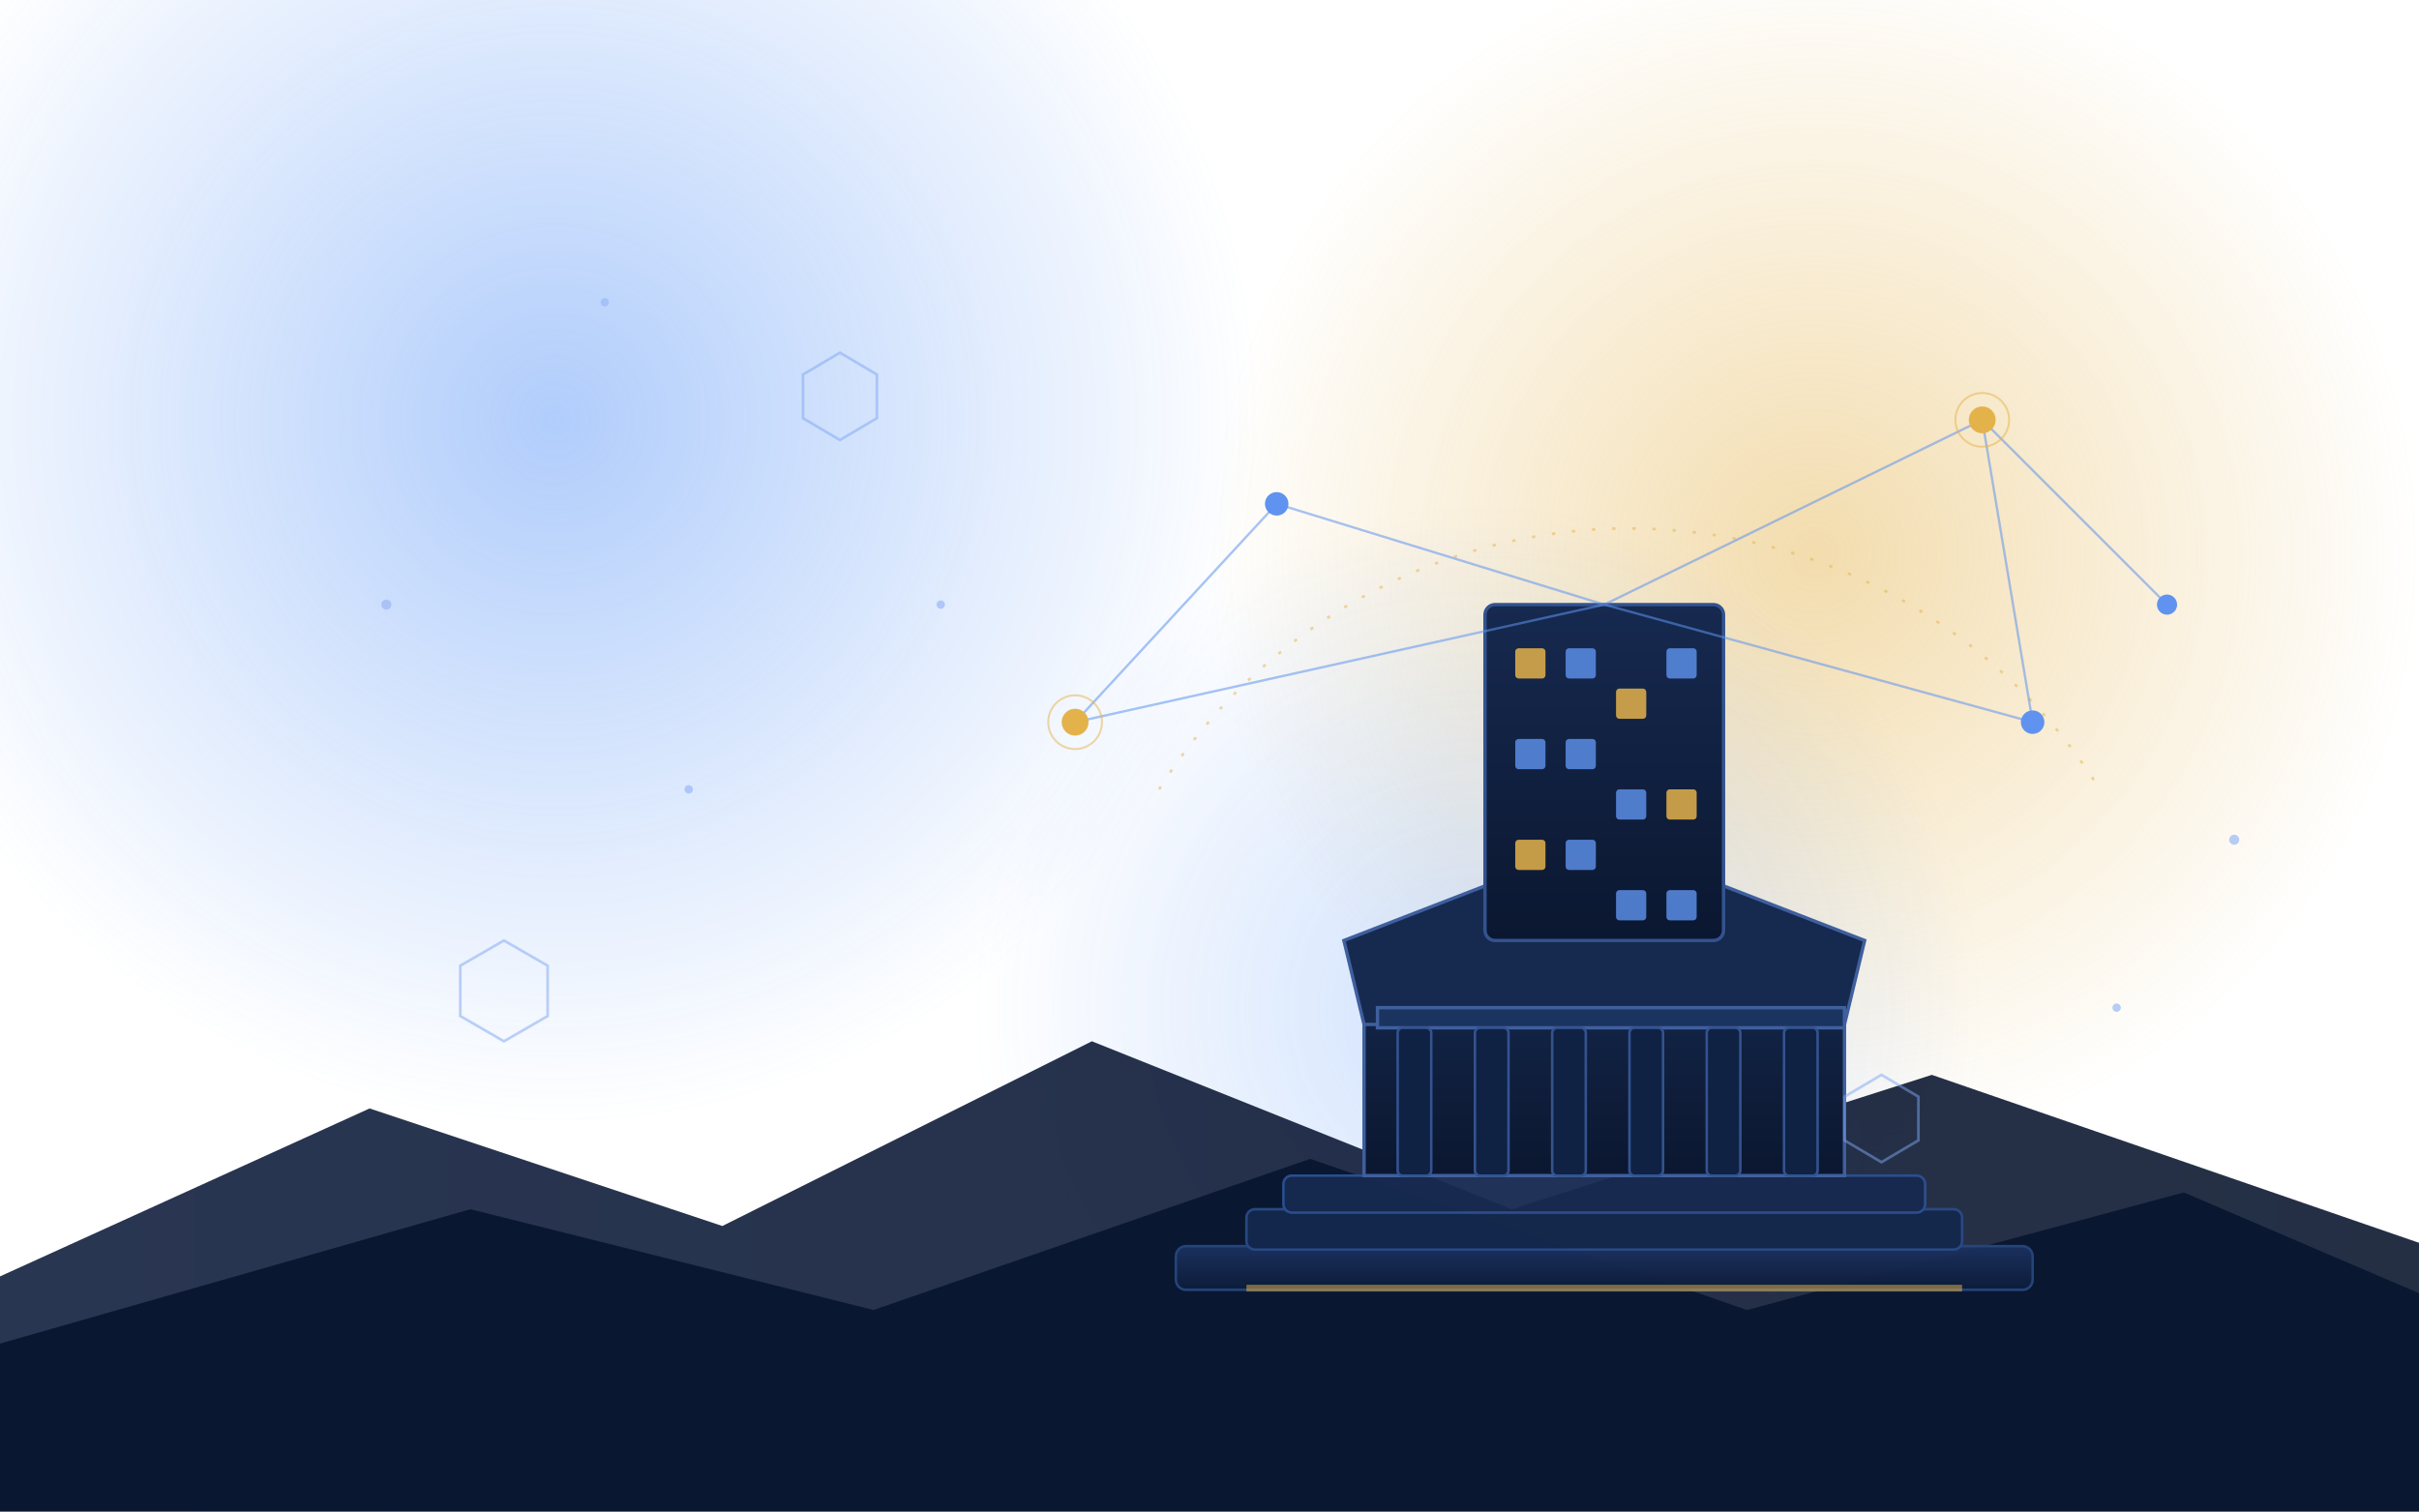
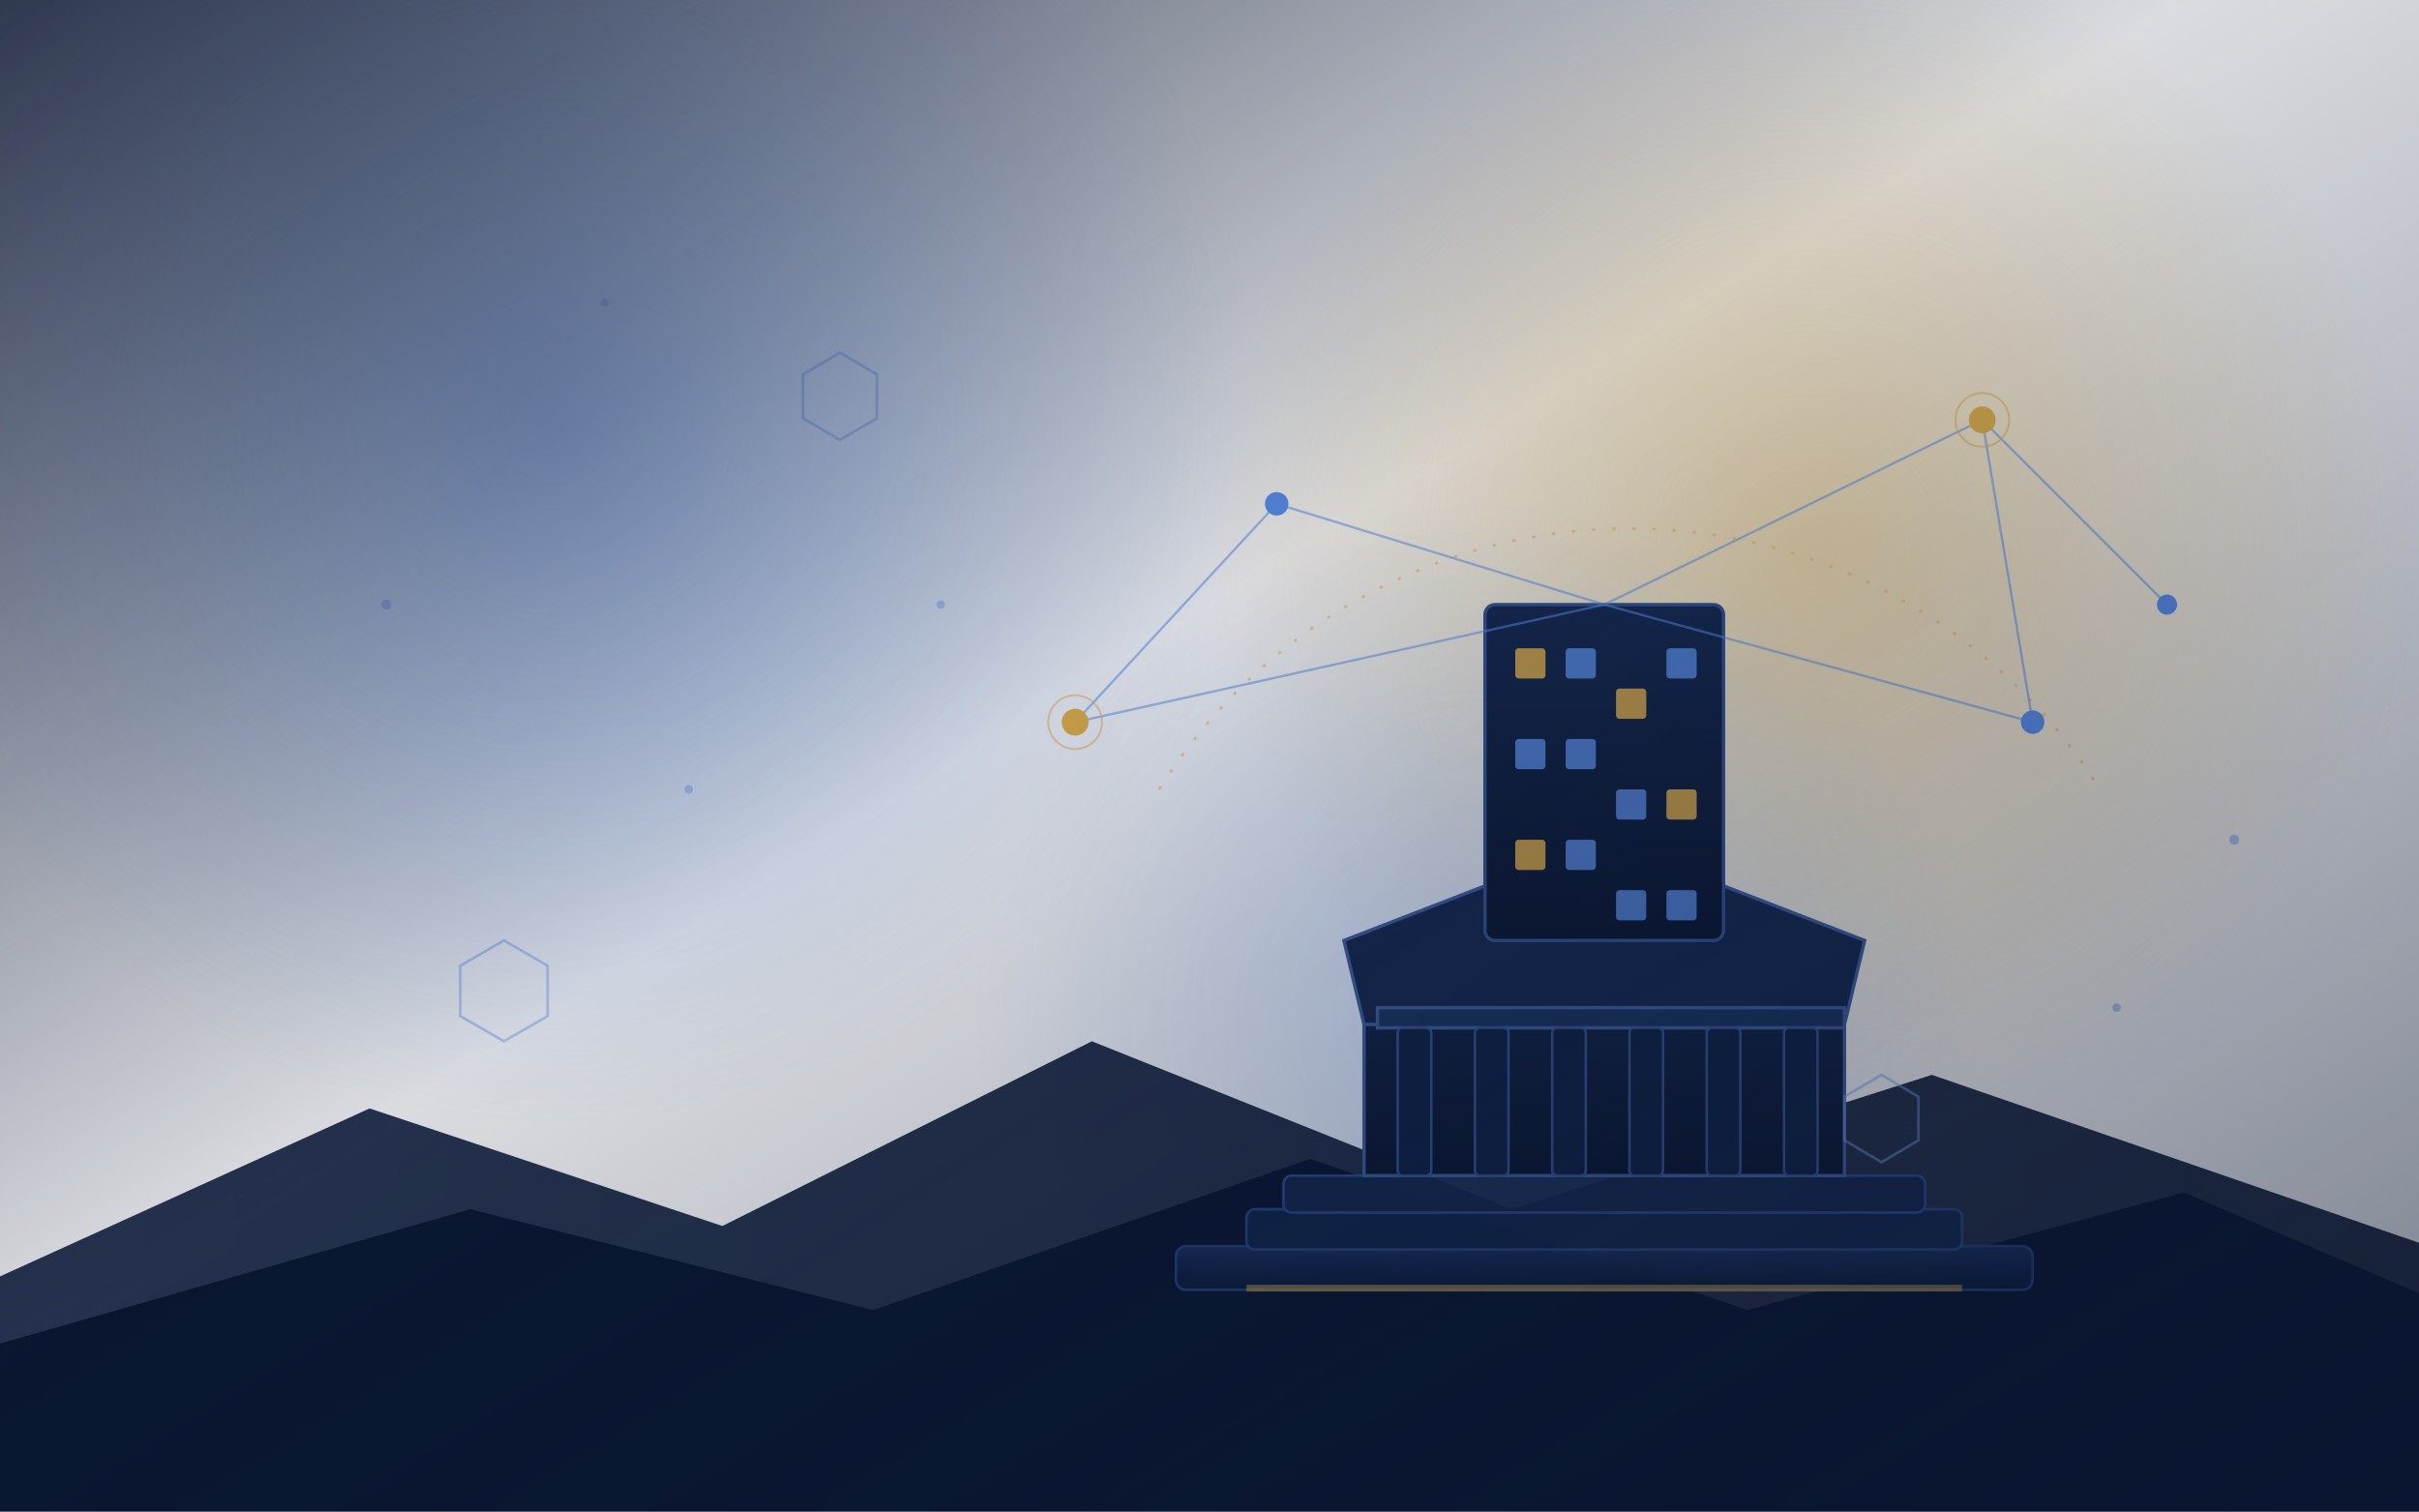
<svg xmlns="http://www.w3.org/2000/svg" viewBox="0 0 1440 900" preserveAspectRatio="xMidYMid slice" role="img" aria-label="Цахим засаглалыг бүтээх суурь — иргэн төвтэй холбогдсон төрийн үйлчилгээ">
  <defs>
    <radialGradient id="glowGold" cx="50%" cy="50%" r="50%">
      <stop offset="0%" stop-color="#E4B24A" stop-opacity="0.45" />
      <stop offset="100%" stop-color="#E4B24A" stop-opacity="0" />
    </radialGradient>
    <radialGradient id="glowBlue" cx="50%" cy="50%" r="50%">
      <stop offset="0%" stop-color="#3B82F6" stop-opacity="0.40" />
      <stop offset="100%" stop-color="#3B82F6" stop-opacity="0" />
    </radialGradient>
    <linearGradient id="towerFill" x1="0" y1="0" x2="0" y2="1">
      <stop offset="0%" stop-color="#16294f" />
      <stop offset="100%" stop-color="#0b1730" />
    </linearGradient>
    <linearGradient id="baseFill" x1="0" y1="0" x2="0" y2="1">
      <stop offset="0%" stop-color="#1b3160" />
      <stop offset="100%" stop-color="#0d1c3a" />
    </linearGradient>
    <linearGradient id="ridge" x1="0" y1="0" x2="1" y2="0">
      <stop offset="0%" stop-color="#12203f" />
      <stop offset="100%" stop-color="#0c1830" />
    </linearGradient>
    <linearGradient id="vignette" x1="0" y1="0" x2="1" y2="1">
      <stop offset="0%" stop-color="#0a1531" stop-opacity="0.85" />
      <stop offset="45%" stop-color="#0a1531" stop-opacity="0.15" />
      <stop offset="100%" stop-color="#0a1531" stop-opacity="0.55" />
    </linearGradient>
    <filter id="soft" x="-40%" y="-40%" width="180%" height="180%">
      <feGaussianBlur stdDeviation="10" />
    </filter>
  </defs>
  <circle cx="1080" cy="330" r="360" fill="url(#glowGold)" />
  <circle cx="330" cy="250" r="420" fill="url(#glowBlue)" />
  <circle cx="880" cy="600" r="300" fill="url(#glowBlue)" opacity="0.6" />
  <path d="M0 760 L220 660 L430 730 L650 620 L900 720 L1150 640 L1440 740 L1440 900 L0 900 Z" fill="url(#ridge)" opacity="0.9" />
  <path d="M0 800 L280 720 L520 780 L780 690 L1040 780 L1300 710 L1440 770 L1440 900 L0 900 Z" fill="#0a1730" />
  <g opacity="0.95">
    <rect x="700" y="742" width="510" height="26" rx="6" fill="url(#baseFill)" stroke="#26467f" stroke-width="1.5" />
    <rect x="742" y="720" width="426" height="24" rx="5" fill="#13284d" stroke="#294a86" stroke-width="1.5" />
    <rect x="764" y="700" width="382" height="22" rx="5" fill="#16294f" stroke="#2c5093" stroke-width="1.5" />
    <rect x="742" y="765" width="426" height="4" fill="#E4B24A" opacity="0.55" />
  </g>
  <g stroke="#3f5f9e" stroke-width="2" fill="url(#towerFill)">
    <path d="M812 700 L812 610 L955 556 L1098 610 L1098 700 Z" />
    <path d="M800 560 L955 500 L1110 560 L1098 610 L812 610 Z" fill="#16294f" />
    <rect x="820" y="600" width="278" height="12" fill="#1b345f" />
  </g>
  <g fill="#0f2244" stroke="#33538f" stroke-width="1.5">
    <rect x="832" y="612" width="20" height="88" rx="3" />
    <rect x="878" y="612" width="20" height="88" rx="3" />
    <rect x="924" y="612" width="20" height="88" rx="3" />
    <rect x="970" y="612" width="20" height="88" rx="3" />
    <rect x="1016" y="612" width="20" height="88" rx="3" />
    <rect x="1062" y="612" width="20" height="88" rx="3" />
  </g>
  <g transform="translate(955 512)" fill="#E4B24A">
    <path d="M0 -22 C6 -12 6 -6 0 2 C-6 -6 -6 -12 0 -22 Z" />
    <path d="M-9 -14 C-6 -8 -6 -4 -9 1 C-13 -4 -12 -9 -9 -14 Z" opacity="0.9" />
    <path d="M9 -14 C12 -8 12 -4 9 1 C6 -4 6 -9 9 -14 Z" opacity="0.9" />
    <circle cx="0" cy="10" r="4" />
  </g>
  <g fill="url(#towerFill)" stroke="#33538f" stroke-width="2">
    <rect x="884" y="360" width="142" height="200" rx="6" />
  </g>
  <g>
    <g fill="#E4B24A" opacity="0.85">
      <rect x="902" y="386" width="18" height="18" rx="2" />
      <rect x="962" y="410" width="18" height="18" rx="2" />
      <rect x="992" y="470" width="18" height="18" rx="2" />
      <rect x="902" y="500" width="18" height="18" rx="2" />
    </g>
    <g fill="#5f93ef" opacity="0.8">
      <rect x="932" y="386" width="18" height="18" rx="2" />
      <rect x="992" y="386" width="18" height="18" rx="2" />
      <rect x="902" y="440" width="18" height="18" rx="2" />
      <rect x="932" y="440" width="18" height="18" rx="2" />
      <rect x="962" y="470" width="18" height="18" rx="2" />
      <rect x="932" y="500" width="18" height="18" rx="2" />
      <rect x="962" y="530" width="18" height="18" rx="2" />
      <rect x="992" y="530" width="18" height="18" rx="2" />
    </g>
  </g>
  <path d="M690 470 A330 330 0 0 1 1250 470" fill="none" stroke="#E4B24A" stroke-width="1.6" stroke-dasharray="2 10" opacity="0.5" />
  <g stroke="#5f93ef" stroke-width="1.4" opacity="0.55">
    <line x1="955" y1="360" x2="1180" y2="250" />
    <line x1="955" y1="360" x2="1210" y2="430" />
    <line x1="955" y1="360" x2="760" y2="300" />
    <line x1="955" y1="360" x2="640" y2="430" />
    <line x1="1180" y1="250" x2="1210" y2="430" />
    <line x1="760" y1="300" x2="640" y2="430" />
    <line x1="1180" y1="250" x2="1290" y2="360" />
  </g>
  <g>
    <circle cx="1180" cy="250" r="8" fill="#E4B24A" />
    <circle cx="1210" cy="430" r="7" fill="#5f93ef" />
    <circle cx="760" cy="300" r="7" fill="#5f93ef" />
    <circle cx="640" cy="430" r="8" fill="#E4B24A" />
    <circle cx="1290" cy="360" r="6" fill="#5f93ef" />
    <circle cx="1180" cy="250" r="16" fill="none" stroke="#E4B24A" stroke-width="1.2" opacity="0.5" />
    <circle cx="640" cy="430" r="16" fill="none" stroke="#E4B24A" stroke-width="1.2" opacity="0.5" />
  </g>
  <g fill="none" stroke="#7ea6f2" stroke-width="1.6" opacity="0.5">
    <path d="M300 560 l26 15 v30 l-26 15 l-26 -15 v-30 z" />
    <path d="M500 210 l22 13 v26 l-22 13 l-22 -13 v-26 z" />
    <path d="M1120 640 l22 13 v26 l-22 13 l-22 -13 v-26 z" />
  </g>
  <g fill="#9ab8f5" opacity="0.7">
    <circle cx="230" cy="360" r="3" />
    <circle cx="410" cy="470" r="2.5" />
    <circle cx="360" cy="180" r="2.5" />
    <circle cx="1330" cy="500" r="3" />
    <circle cx="1260" cy="600" r="2.5" />
    <circle cx="560" cy="360" r="2.5" />
  </g>
+   <rect x="0" y="0" width="1440" height="900" fill="url(#vignette)" />
</svg>
